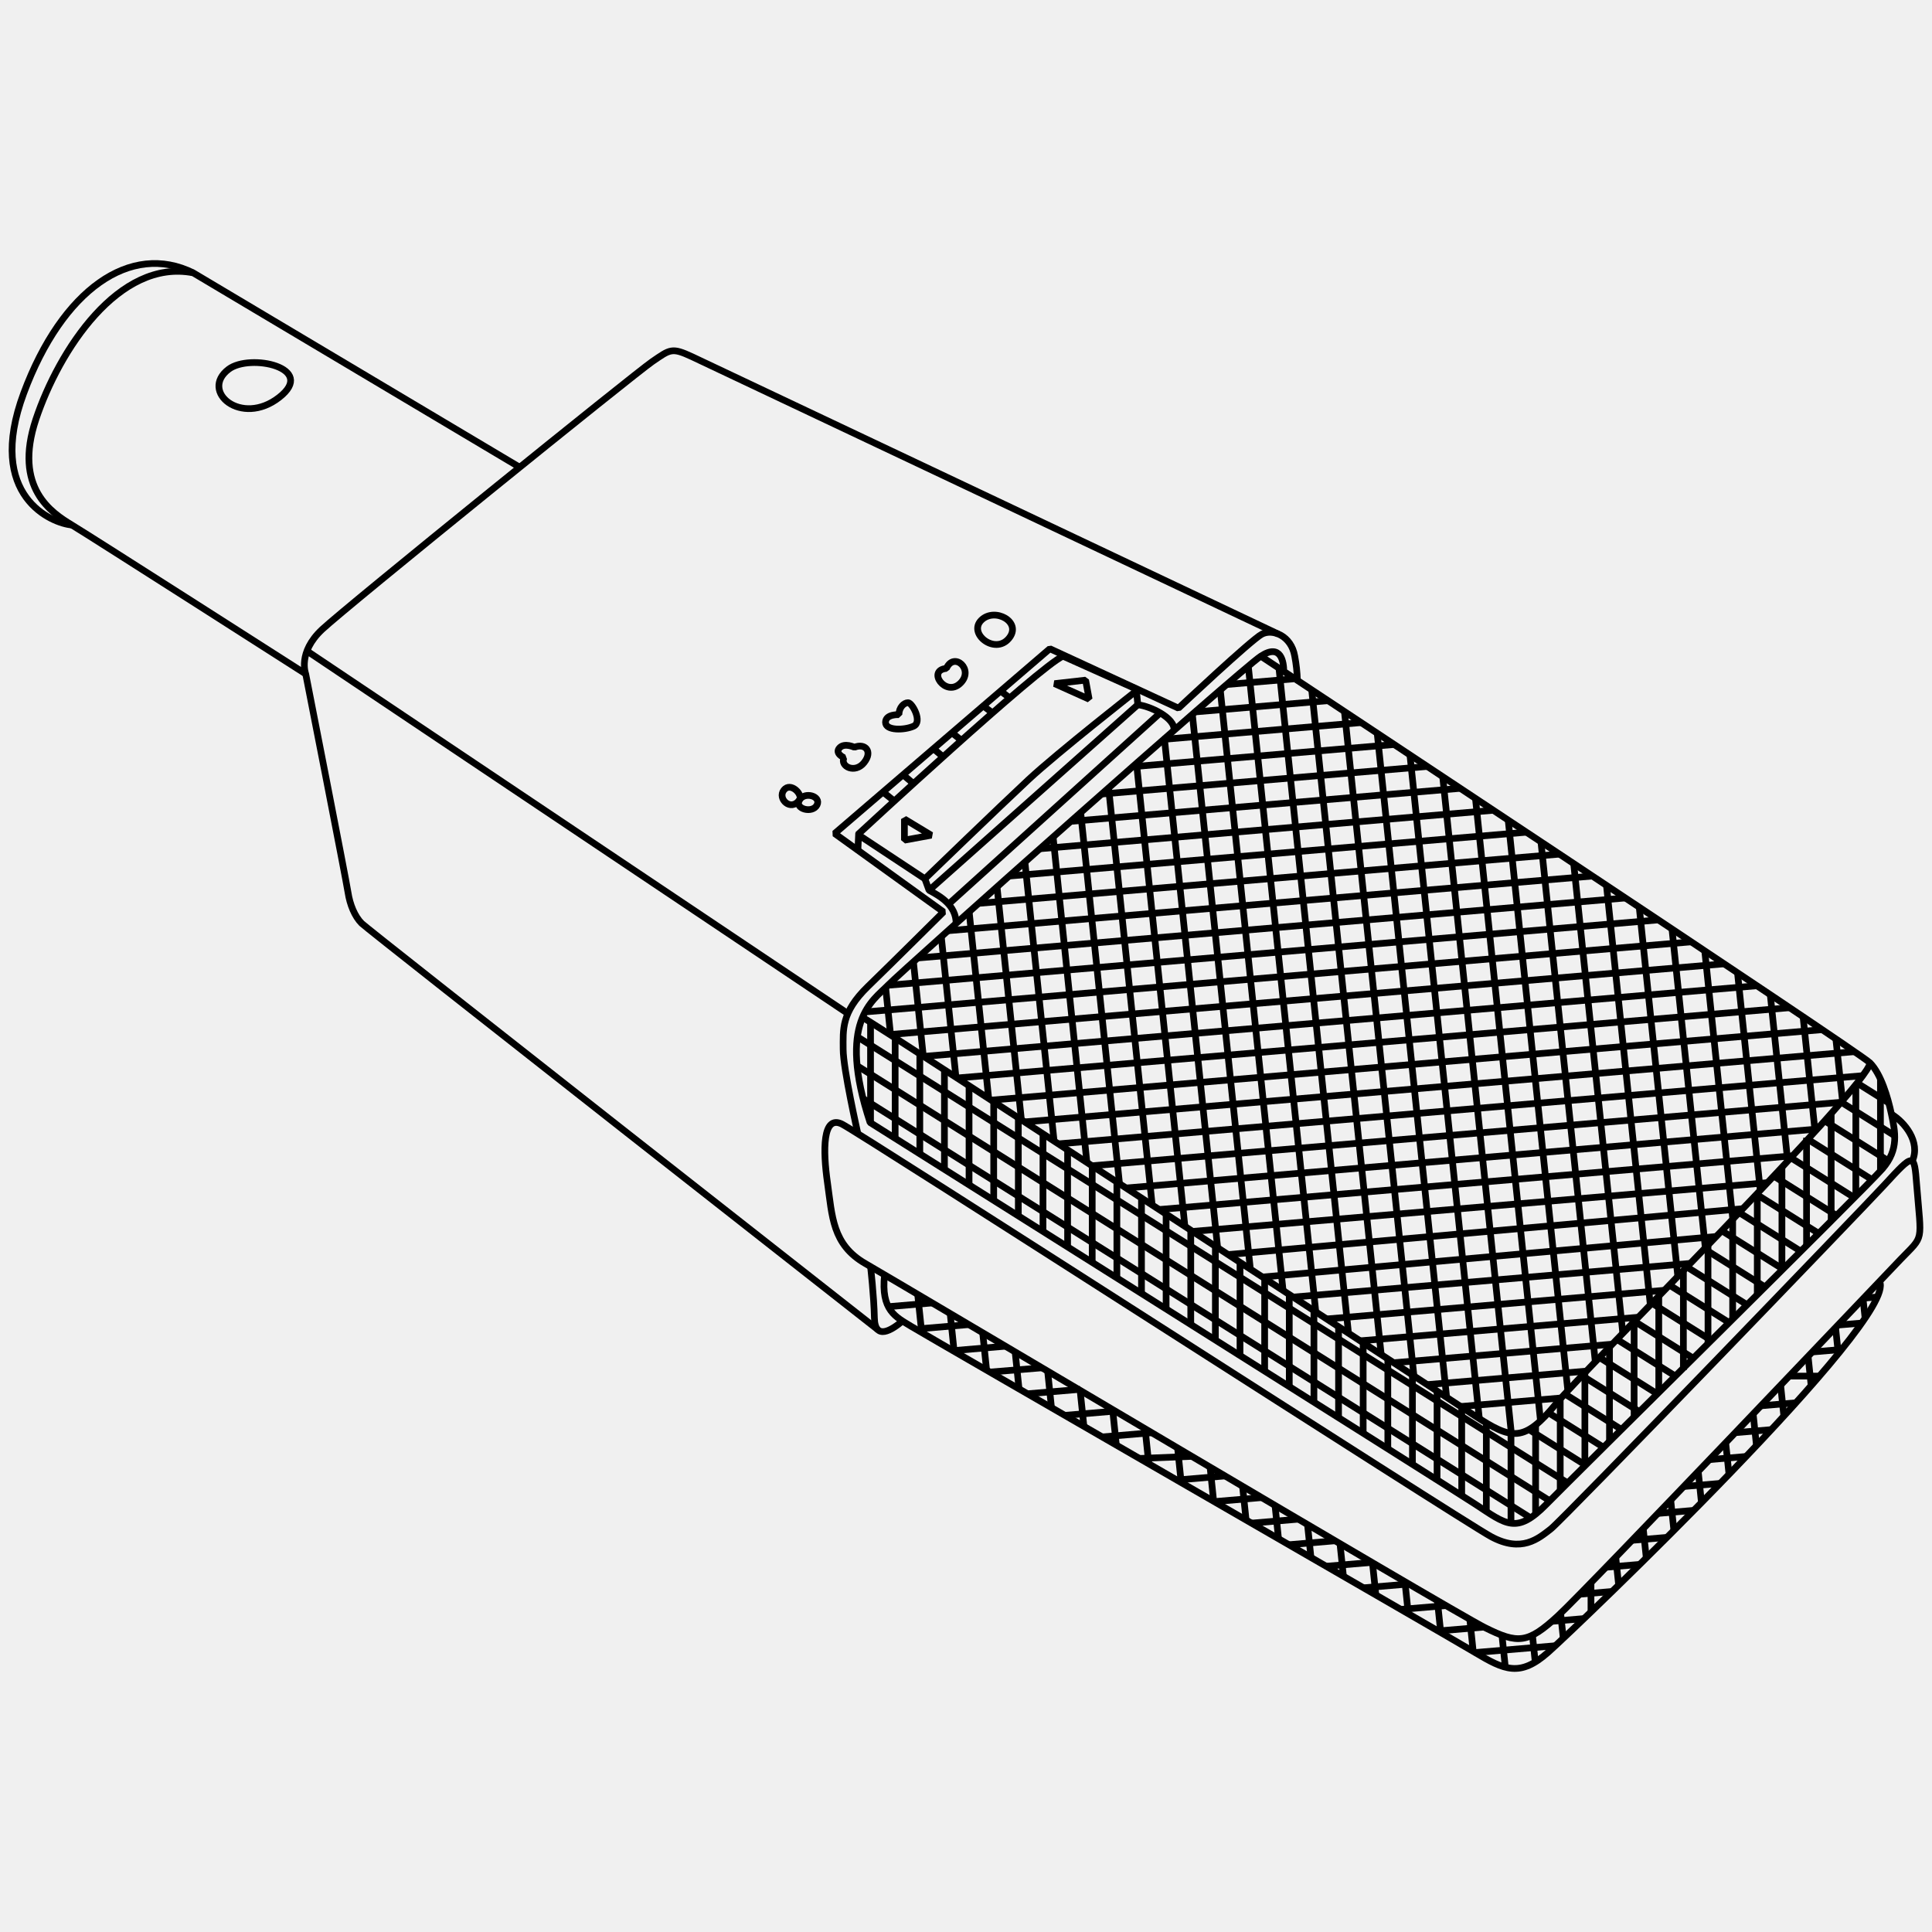
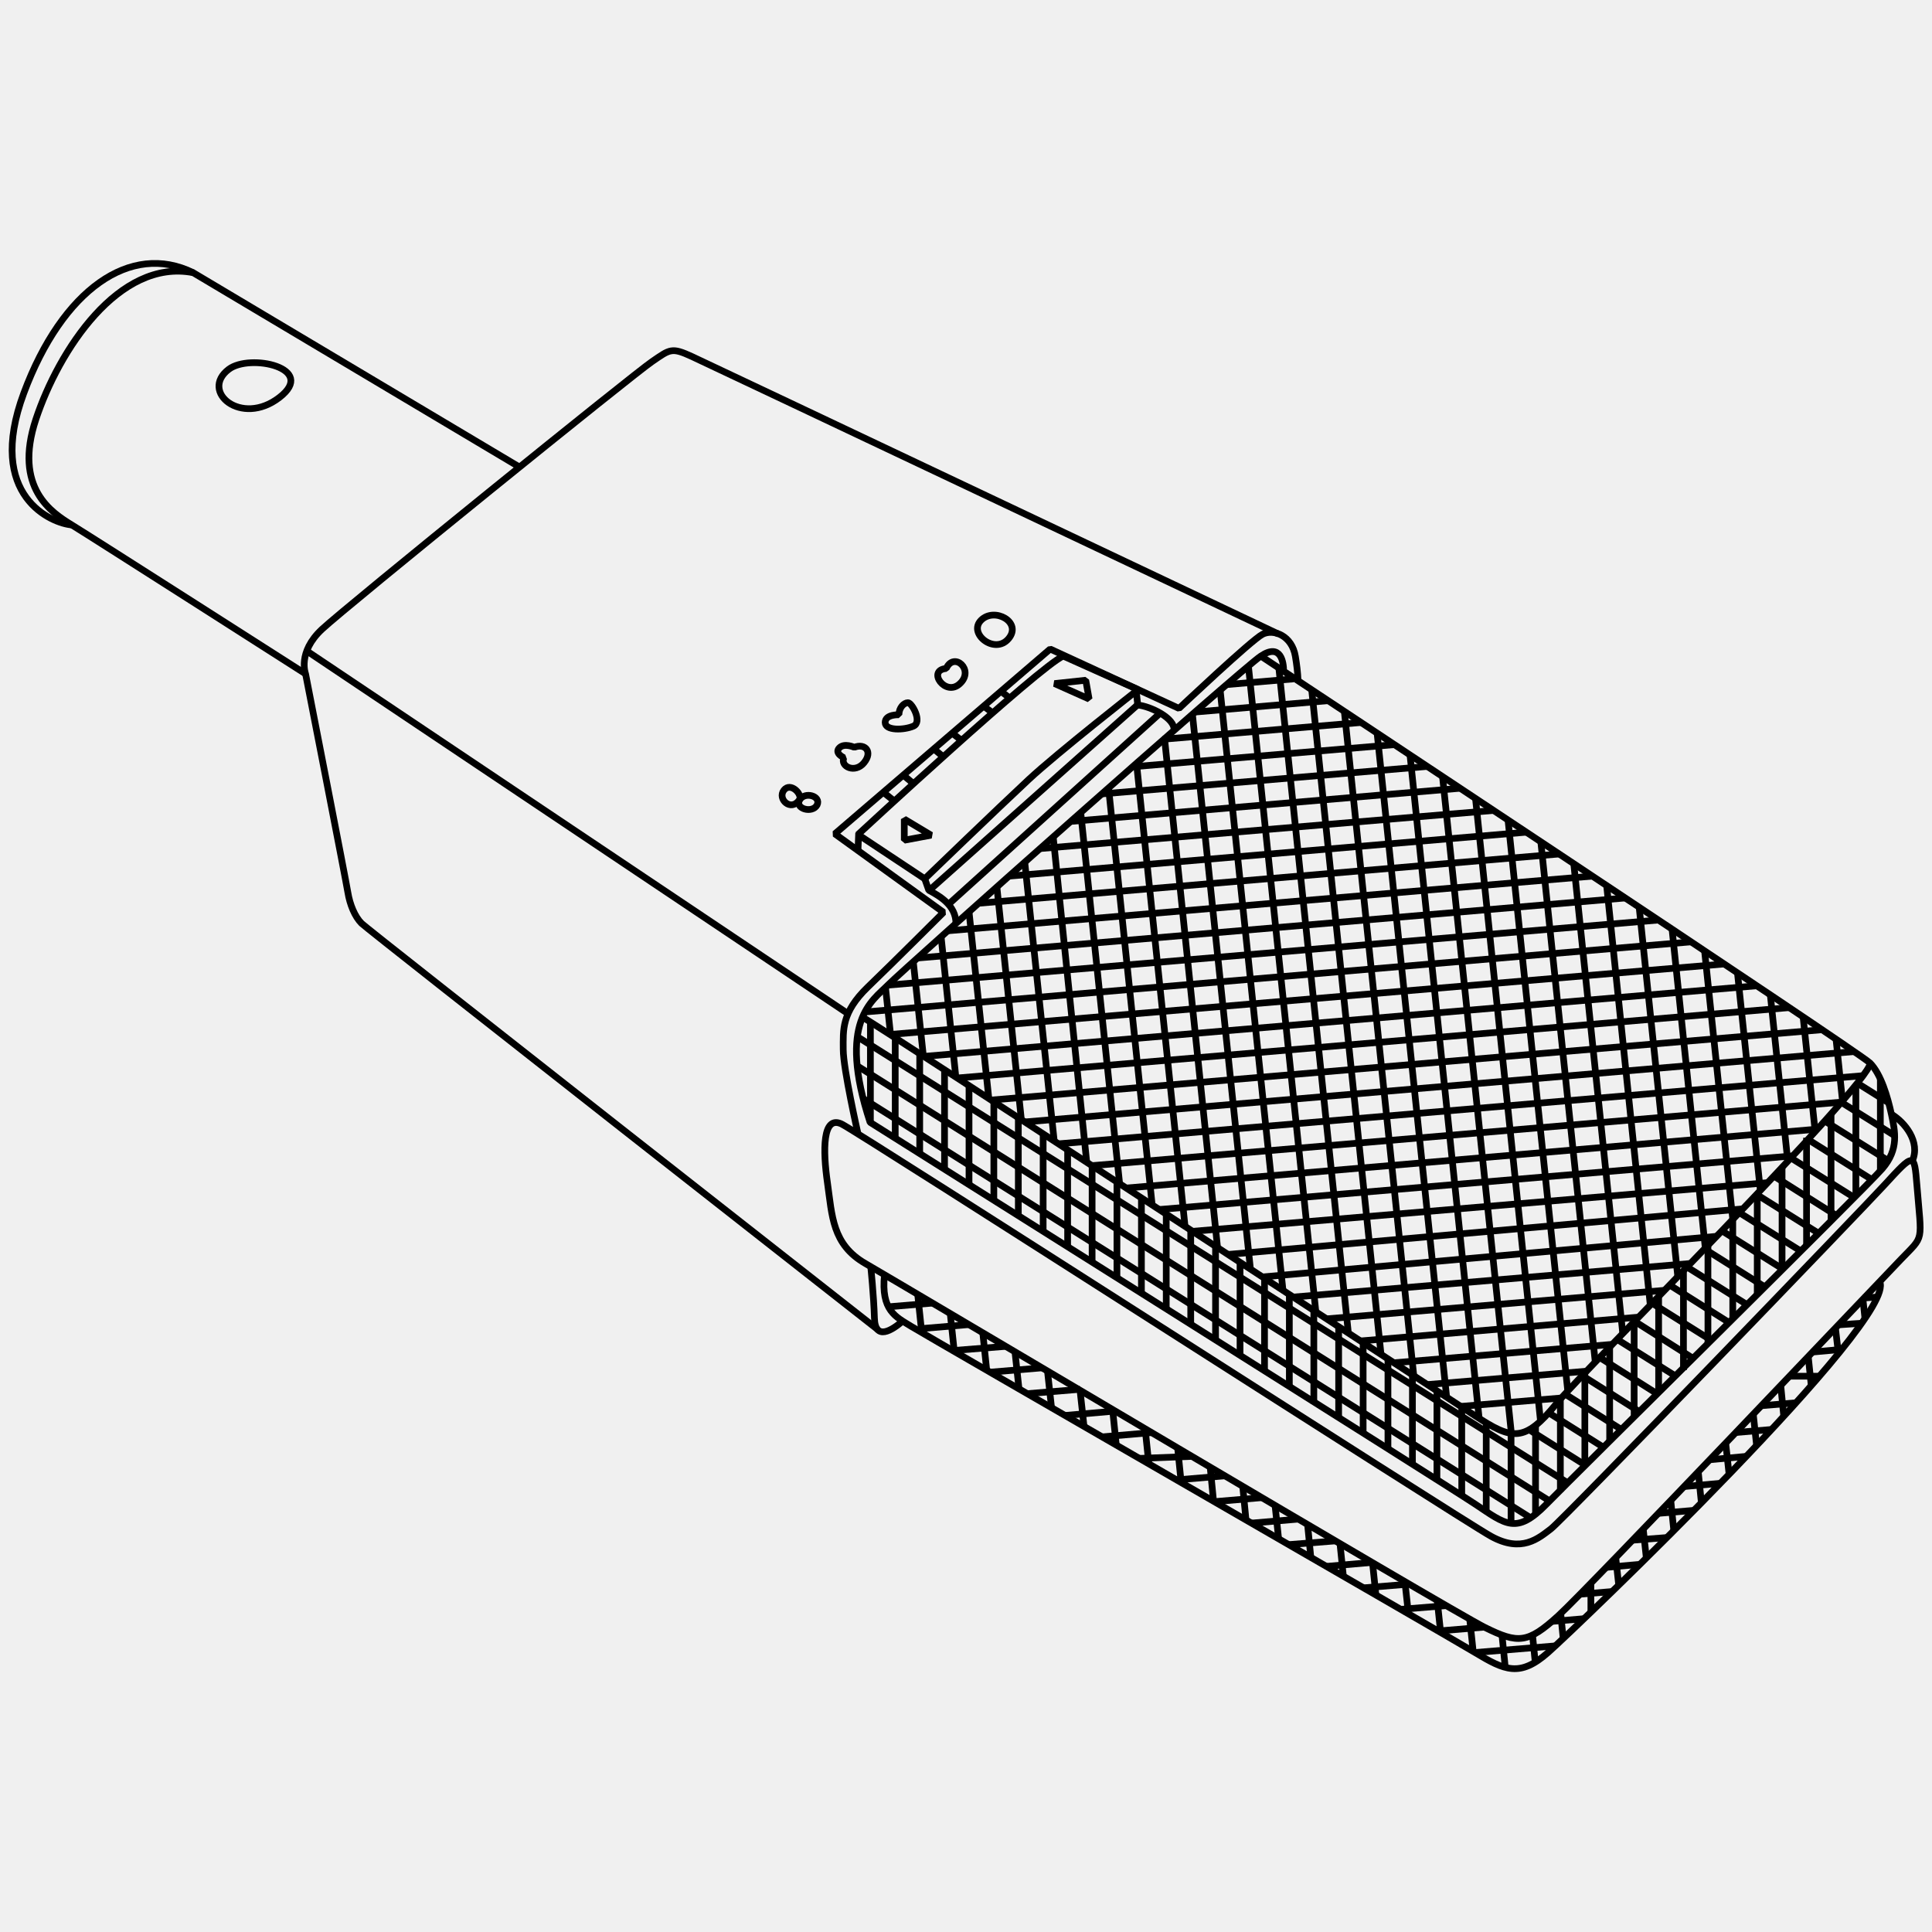
- <svg xmlns="http://www.w3.org/2000/svg" viewBox="0 0 576 576">
-   <defs>
-     <style>.cls-1{opacity:0;}.cls-2{fill:#fff;}.cls-3{fill:none;stroke:#000;stroke-linejoin:bevel;stroke-width:2px;}</style>
-   </defs>
-   <g id="Layer_2" data-name="Layer 2">
+ <svg xmlns="http://www.w3.org/2000/svg" version="1.1" id="Layer_1" x="0px" y="0px" viewBox="0 0 576 576" style="enable-background:new 0 0 576 576;" xml:space="preserve">
+   <style type="text/css">
+ 	.st0{fill:none;stroke:#000000;stroke-width:2;stroke-linejoin:bevel;}
+ </style>
+   <g>
    <g id="akgc414">
      <g id="akgc414-black">
-         <g id="Background" class="cls-1">
-           <rect class="cls-2" width="576" height="576" />
-         </g>
        <g id="Vector">
-           <path class="cls-3" d="M250.94,335.09c-5.69-2.71-5.64,7.76-4.23,17.62s1.41,18.33,11.28,24S432.8,480.3,442.67,485.23s12.81,4.83,21.85-3.52,96-99.88,102.09-106.23c7.12-7.39,6.22-4.67,4.83-22.16-.76-9.69-.76-9.69-9.73.05-6.24,6.79-95.74,99.68-99.37,102.48s-8.66,7.26-17.87,2.23S255.94,337.47,250.94,335.09Z" />
-           <path class="cls-3" d="M238.33,238.5c1.14-1.62-2.62-5.5-4.63-2.94S235.8,242.08,238.33,238.5Z" />
-           <path class="cls-3" d="M243.58,240c1.33-2.66-3.72-4.1-5.25-1.46S242.25,242.62,243.58,240Z" />
-           <path class="cls-3" d="M251.62,225.89c-1.23,2.64,3.31,4.84,6,1.47s.27-5.89-2.88-4.57c0,0-3-1.45-4.47.2S251.62,225.89,251.62,225.89Z" />
-           <path class="cls-3" d="M268,213.07c0-2.1,1.47-3.57,2.73-3.57s4.38,5.76,1.65,7-8.37,1.39-8.37-1.14S268,213.07,268,213.07Z" />
-           <path class="cls-3" d="M292.55,184.91c-4,4,4.06,10.37,8.2,5.46S296.55,180.91,292.55,184.91Z" />
-           <polygon class="cls-3" points="269.64 244.18 269.64 250.48 277.63 249.01 269.64 244.18" />
-           <polygon class="cls-3" points="314.41 203.82 324.71 208.45 323.66 202.77 314.41 203.82" />
-           <path class="cls-3" d="M255.77,248.8s54.23-50.23,61.16-53.17l22.28,10s-24,18.81-32.57,26.8S275.74,262,275.74,262Z" />
-           <path class="cls-3" d="M255.77,338s-4.39-19.3-4.39-25.15-.65-10.95,7.36-18.73,22.55-22.24,22.55-22.24L248.84,248.5,313,193.41l38.35,17.72s21.64-20.36,24.85-22.06,8.77.45,9.81,6.56a46.59,46.59,0,0,1,.79,7.2" />
-           <path class="cls-3" d="M269.26,393.67c-3.4,2.95-8.42,6.06-8.57-.74s-1.15-15.35-1.15-15.35" />
-           <path class="cls-3" d="M261.72,396.43S109.87,277.33,107.83,275.29s-3.52-5.56-4.08-9.27-12.61-65.1-12.61-65.1-2.49-6.35,4.9-13.26,93.31-76.36,98.4-79.84c5.4-3.69,5.8-4.29,11.87-1.48,4.75,2.2,174.76,82.68,174.76,82.68" />
-           <line class="cls-3" x1="252.8" y1="302.19" x2="91.48" y2="194.06" />
-           <path class="cls-3" d="M91.14,200.92s-63.81-40.83-69.72-44.4S3.87,145.49,10.71,125,35.4,77,57.61,81.35l97.2,57.88" />
-           <path class="cls-3" d="M68.17,110.08c-8.68,6.57,3.73,17.24,15.07,8.39S74.54,105.27,68.17,110.08Z" />
-           <path class="cls-3" d="M286.24,203.77c4.36-4.09-1.81-9.63-4.09-4.49C276.24,199.82,281.88,207.87,286.24,203.77Z" />
-           <path class="cls-3" d="M560.38,382.08c5.74,11.1-90.51,103.2-98.88,110.58s-12.94,5.26-21.74,0-163.67-94.48-168.18-97.27-9-4.64-7.86-15.36" />
-           <path class="cls-3" d="M382.74,200.15c0-2.65-.75-8.5-6.84-4.52s-106.74,93.54-111.19,98.13-15.24,10.7-5.31,40.9c0,0,171.46,107.92,180.52,113.85s12.18,9.06,21.08,0,95.24-94.3,100.24-100.08,3.76-11.1,2.67-16.25-3.13-12-6.4-15.31S375.9,195.63,375.9,195.63" />
-           <path class="cls-3" d="M563.91,332.18c3.86,2.33,8.77,8.2,6.21,14" />
-           <path class="cls-3" d="M21.42,156.52c-5.73-.44-25.82-8.43-14.34-39.31S39,72.09,57.61,81.35" />
-           <path class="cls-3" d="M350,217.75c.45-3.71-7.19-7.29-10.77-7.63l-.48-4.73" />
-           <line class="cls-3" x1="282.87" y1="269.5" x2="345.91" y2="212.55" />
-           <path class="cls-3" d="M275.74,262l1.24,3.41c3.15,1.7,8.07,4.39,8.07,9.85" />
-           <line class="cls-3" x1="276.98" y1="265.45" x2="339.21" y2="210.12" />
-           <line class="cls-3" x1="256" y1="248.3" x2="255.77" y2="253.49" />
-           <line class="cls-3" x1="263.25" y1="236.13" x2="266.63" y2="238.83" />
-           <line class="cls-3" x1="272.34" y1="233.62" x2="269.23" y2="230.98" />
-           <line class="cls-3" x1="278.29" y1="223.21" x2="281.17" y2="225.64" />
-           <line class="cls-3" x1="286.65" y1="220.73" x2="283.81" y2="218.46" />
-           <line class="cls-3" x1="293.14" y1="210.45" x2="295.9" y2="212.54" />
-           <line class="cls-3" x1="301.03" y1="208.09" x2="298.31" y2="206.01" />
-           <path class="cls-3" d="M257.16,303.33c4.49,2.26,174.82,113.75,182.55,118.76,11,7.17,14.66,8.08,24.34-3.73,7.43-9.06,93.29-94.76,93.46-101.49" />
-           <line class="cls-3" x1="439.48" y1="492.71" x2="463.7" y2="490.66" />
-           <line class="cls-3" x1="462.67" y1="483.38" x2="472.25" y2="482.56" />
-           <line class="cls-3" x1="429.48" y1="486.19" x2="442.6" y2="485.08" />
-           <line class="cls-3" x1="470.96" y1="475.3" x2="480.62" y2="474.48" />
-           <line class="cls-3" x1="417.63" y1="479.82" x2="431.09" y2="478.68" />
-           <line class="cls-3" x1="478.8" y1="467.26" x2="488.72" y2="466.42" />
-           <line class="cls-3" x1="406.52" y1="473.39" x2="419.86" y2="472.26" />
-           <line class="cls-3" x1="486.56" y1="459.23" x2="496.99" y2="458.35" />
-           <line class="cls-3" x1="395.39" y1="466.96" x2="409.19" y2="465.79" />
-           <line class="cls-3" x1="494.28" y1="451.21" x2="504.99" y2="450.3" />
-           <line class="cls-3" x1="384.26" y1="460.54" x2="398.06" y2="459.36" />
-           <line class="cls-3" x1="501.98" y1="443.18" x2="513.18" y2="442.23" />
-           <line class="cls-3" x1="373.13" y1="454.11" x2="387.11" y2="452.92" />
-           <line class="cls-3" x1="509.66" y1="435.16" x2="520.57" y2="434.23" />
-           <line class="cls-3" x1="362.03" y1="447.68" x2="376.18" y2="446.48" />
-           <line class="cls-3" x1="517.33" y1="427.13" x2="527.89" y2="426.24" />
-           <line class="cls-3" x1="350.86" y1="441.25" x2="365.25" y2="440.03" />
-           <line class="cls-3" x1="524.99" y1="419.11" x2="535.72" y2="418.2" />
-           <line class="cls-3" x1="339.72" y1="434.82" x2="355.36" y2="434.19" />
-           <line class="cls-3" x1="533.44" y1="410.26" x2="542.45" y2="410.26" />
-           <line class="cls-3" x1="435.48" y1="419.33" x2="465.42" y2="416.79" />
-           <line class="cls-3" x1="328.3" y1="428.42" x2="343.42" y2="427.14" />
-           <line class="cls-3" x1="540.3" y1="403.07" x2="549.07" y2="402.33" />
-           <line class="cls-3" x1="425.49" y1="412.81" x2="472.95" y2="408.78" />
-           <line class="cls-3" x1="317.46" y1="421.97" x2="332.28" y2="420.71" />
-           <line class="cls-3" x1="547.94" y1="395.05" x2="555.05" y2="394.45" />
-           <line class="cls-3" x1="415.51" y1="406.28" x2="480.67" y2="400.75" />
-           <line class="cls-3" x1="306.33" y1="415.54" x2="322.02" y2="414.21" />
-           <line class="cls-3" x1="555.43" y1="387.04" x2="559.69" y2="386.68" />
-           <line class="cls-3" x1="405.52" y1="399.75" x2="488.44" y2="392.72" />
-           <line class="cls-3" x1="295.13" y1="409.06" x2="310.7" y2="407.79" />
-           <line class="cls-3" x1="395.54" y1="393.23" x2="496.21" y2="384.69" />
-           <line class="cls-3" x1="284.71" y1="402.63" x2="299.75" y2="401.35" />
-           <line class="cls-3" x1="385.63" y1="386.7" x2="503.92" y2="376.67" />
-           <line class="cls-3" x1="274.66" y1="396.11" x2="288.9" y2="394.9" />
-           <line class="cls-3" x1="376.4" y1="380.73" x2="511.68" y2="368.64" />
-           <line class="cls-3" x1="264.9" y1="389.56" x2="277.99" y2="388.45" />
-           <line class="cls-3" x1="366.14" y1="374.03" x2="519.61" y2="360.35" />
-           <line class="cls-3" x1="355.57" y1="367.13" x2="526.96" y2="352.6" />
-           <line class="cls-3" x1="345.58" y1="360.6" x2="534.57" y2="344.58" />
-           <line class="cls-3" x1="335.74" y1="354.19" x2="541.07" y2="336.67" />
-           <line class="cls-3" x1="325.76" y1="347.54" x2="548.79" y2="328.63" />
-           <line class="cls-3" x1="315.78" y1="341.01" x2="555.44" y2="320.69" />
-           <line class="cls-3" x1="305.48" y1="334.48" x2="552.87" y2="313.54" />
-           <line class="cls-3" x1="295.15" y1="328.02" x2="543.25" y2="306.98" />
-           <line class="cls-3" x1="285.34" y1="321.39" x2="533.54" y2="300.43" />
-           <line class="cls-3" x1="275.95" y1="314.9" x2="523.65" y2="293.9" />
-           <line class="cls-3" x1="265.5" y1="308.42" x2="514" y2="287.35" />
-           <line class="cls-3" x1="257.93" y1="301.69" x2="504.2" y2="280.8" />
-           <line class="cls-3" x1="264.74" y1="293.74" x2="494.39" y2="274.26" />
-           <line class="cls-3" x1="273.75" y1="285.6" x2="484.82" y2="267.7" />
-           <line class="cls-3" x1="282.63" y1="277.48" x2="474.75" y2="261.18" />
-           <line class="cls-3" x1="291.73" y1="269.33" x2="464.91" y2="254.65" />
-           <line class="cls-3" x1="300.86" y1="261.18" x2="455.07" y2="248.11" />
-           <line class="cls-3" x1="310.02" y1="253.04" x2="445.47" y2="241.55" />
-           <line class="cls-3" x1="319.21" y1="244.88" x2="435.37" y2="235.03" />
-           <line class="cls-3" x1="328.42" y1="236.73" x2="425.54" y2="228.5" />
-           <line class="cls-3" x1="337.74" y1="228.57" x2="415.66" y2="221.96" />
-           <line class="cls-3" x1="346.7" y1="220.44" x2="405.8" y2="215.43" />
-           <line class="cls-3" x1="356.15" y1="212.26" x2="395.93" y2="208.89" />
-           <line class="cls-3" x1="365.68" y1="204.08" x2="385.66" y2="202.39" />
-           <line class="cls-3" x1="273.59" y1="385.85" x2="274.79" y2="397.27" />
-           <line class="cls-3" x1="264.04" y1="294.43" x2="265.5" y2="308.42" />
-           <line class="cls-3" x1="283.28" y1="391.58" x2="284.46" y2="402.89" />
-           <line class="cls-3" x1="272.34" y1="286.93" x2="275.28" y2="315.01" />
-           <line class="cls-3" x1="292.97" y1="397.3" x2="294.17" y2="408.81" />
-           <line class="cls-3" x1="280.65" y1="279.45" x2="285.03" y2="321.41" />
-           <line class="cls-3" x1="302.65" y1="403.03" x2="303.81" y2="414.08" />
-           <line class="cls-3" x1="288.94" y1="271.83" x2="294.76" y2="327.5" />
-           <line class="cls-3" x1="312.34" y1="408.76" x2="313.48" y2="419.67" />
-           <line class="cls-3" x1="297.25" y1="264.41" x2="304.51" y2="333.84" />
-           <line class="cls-3" x1="322.02" y1="414.49" x2="323.17" y2="425.44" />
-           <line class="cls-3" x1="305.55" y1="256.9" x2="314.26" y2="340.19" />
-           <line class="cls-3" x1="331.71" y1="420.22" x2="332.82" y2="430.84" />
-           <line class="cls-3" x1="313.97" y1="249.53" x2="324.04" y2="346.56" />
-           <line class="cls-3" x1="341.39" y1="425.94" x2="342.49" y2="436.42" />
-           <line class="cls-3" x1="322.19" y1="242.24" x2="333.76" y2="352.86" />
-           <line class="cls-3" x1="351.08" y1="431.66" x2="352.11" y2="441.55" />
-           <line class="cls-3" x1="330.51" y1="234.89" x2="343.5" y2="359.19" />
-           <line class="cls-3" x1="360.77" y1="437.38" x2="361.83" y2="447.59" />
-           <line class="cls-3" x1="338.8" y1="227.25" x2="353.26" y2="365.62" />
-           <line class="cls-3" x1="370.45" y1="443.1" x2="371.53" y2="453.42" />
-           <line class="cls-3" x1="347.16" y1="220.23" x2="363.02" y2="371.99" />
-           <line class="cls-3" x1="380.09" y1="448.42" x2="381.17" y2="458.75" />
-           <line class="cls-3" x1="355.48" y1="212.95" x2="372.77" y2="378.36" />
-           <line class="cls-3" x1="389.78" y1="454.14" x2="390.84" y2="464.34" />
-           <line class="cls-3" x1="363.84" y1="206" x2="382.52" y2="384.69" />
-           <line class="cls-3" x1="399.5" y1="460.21" x2="400.52" y2="469.93" />
-           <line class="cls-3" x1="372.16" y1="198.6" x2="392.28" y2="391.1" />
-           <line class="cls-3" x1="409.18" y1="465.89" x2="410.19" y2="475.51" />
-           <line class="cls-3" x1="381.33" y1="199.41" x2="402.03" y2="397.47" />
-           <line class="cls-3" x1="418.91" y1="472.01" x2="419.86" y2="481.11" />
-           <line class="cls-3" x1="391.1" y1="206" x2="411.74" y2="403.47" />
-           <line class="cls-3" x1="428.54" y1="477.2" x2="429.53" y2="486.71" />
-           <line class="cls-3" x1="400.83" y1="212.14" x2="421.54" y2="410.22" />
-           <line class="cls-3" x1="438.22" y1="482.89" x2="439.21" y2="492.34" />
-           <line class="cls-3" x1="410.62" y1="218.85" x2="431.29" y2="416.6" />
-           <line class="cls-3" x1="447.79" y1="487.53" x2="448.83" y2="497.44" />
-           <line class="cls-3" x1="420.38" y1="225.28" x2="441.04" y2="422.95" />
-           <line class="cls-3" x1="456.87" y1="487.47" x2="457.71" y2="495.52" />
-           <line class="cls-3" x1="430.15" y1="231.8" x2="450.59" y2="427.35" />
-           <line class="cls-3" x1="465.28" y1="480.99" x2="466.03" y2="488.11" />
-           <line class="cls-3" x1="439.89" y1="238.03" x2="459.3" y2="423.75" />
-           <line class="cls-3" x1="474.33" y1="471.86" x2="474.33" y2="480.57" />
-           <line class="cls-3" x1="449.65" y1="244.51" x2="467.43" y2="414.61" />
-           <line class="cls-3" x1="481.71" y1="464.26" x2="482.58" y2="472.57" />
-           <line class="cls-3" x1="459.44" y1="251.23" x2="475.62" y2="406" />
-           <line class="cls-3" x1="489.91" y1="455.75" x2="490.79" y2="464.22" />
-           <line class="cls-3" x1="469.18" y1="257.49" x2="483.82" y2="397.5" />
-           <line class="cls-3" x1="498.1" y1="447.22" x2="499.03" y2="456.12" />
-           <line class="cls-3" x1="478.95" y1="263.98" x2="492.02" y2="389.02" />
-           <line class="cls-3" x1="506.3" y1="438.67" x2="507.23" y2="447.64" />
-           <line class="cls-3" x1="488.72" y1="270.48" x2="500.22" y2="380.54" />
-           <line class="cls-3" x1="514.51" y1="430.33" x2="515.47" y2="439.46" />
-           <line class="cls-3" x1="498.48" y1="276.99" x2="508.42" y2="372.04" />
-           <line class="cls-3" x1="522.68" y1="421.54" x2="523.66" y2="430.92" />
-           <line class="cls-3" x1="508.25" y1="283.48" x2="516.61" y2="363.49" />
-           <line class="cls-3" x1="530.87" y1="412.96" x2="531.83" y2="422.18" />
-           <line class="cls-3" x1="518.02" y1="290.03" x2="524.78" y2="354.7" />
-           <line class="cls-3" x1="539.06" y1="404.37" x2="539.97" y2="413.11" />
-           <line class="cls-3" x1="527.79" y1="296.58" x2="532.98" y2="346.21" />
-           <line class="cls-3" x1="547.25" y1="395.78" x2="548.06" y2="403.57" />
-           <line class="cls-3" x1="537.59" y1="303.35" x2="541.07" y2="336.68" />
-           <line class="cls-3" x1="555.44" y1="387.18" x2="556.05" y2="393" />
-           <line class="cls-3" x1="547.36" y1="309.94" x2="549.31" y2="328.12" />
-           <line class="cls-3" x1="560.63" y1="349.1" x2="560.63" y2="321.69" />
-           <line class="cls-3" x1="553.29" y1="356.63" x2="553.29" y2="323.37" />
-           <line class="cls-3" x1="545.94" y1="364.01" x2="545.94" y2="331.98" />
-           <line class="cls-3" x1="538.6" y1="371.35" x2="538.6" y2="339.2" />
-           <line class="cls-3" x1="531.26" y1="378.82" x2="531.26" y2="348.02" />
-           <line class="cls-3" x1="523.91" y1="385.98" x2="523.91" y2="355.82" />
-           <line class="cls-3" x1="516.57" y1="393.28" x2="516.57" y2="363.53" />
-           <line class="cls-3" x1="509.22" y1="400.58" x2="509.22" y2="371.2" />
-           <line class="cls-3" x1="501.88" y1="408.47" x2="501.88" y2="378.82" />
-           <line class="cls-3" x1="494.54" y1="415.16" x2="494.54" y2="386.42" />
-           <line class="cls-3" x1="487.19" y1="422.45" x2="487.19" y2="394.01" />
-           <line class="cls-3" x1="479.85" y1="429.73" x2="479.85" y2="401.61" />
-           <line class="cls-3" x1="472.51" y1="437.03" x2="472.51" y2="409.25" />
-           <line class="cls-3" x1="465.16" y1="444.67" x2="465.16" y2="417.08" />
-           <line class="cls-3" x1="457.82" y1="451.43" x2="457.82" y2="424.85" />
-           <line class="cls-3" x1="450.48" y1="454.13" x2="450.48" y2="427.31" />
-           <line class="cls-3" x1="443.13" y1="450.63" x2="443.13" y2="424.24" />
-           <line class="cls-3" x1="435.79" y1="445.87" x2="435.79" y2="419.53" />
-           <line class="cls-3" x1="428.44" y1="441.74" x2="428.44" y2="414.74" />
-           <line class="cls-3" x1="421.1" y1="436.56" x2="421.1" y2="409.94" />
-           <line class="cls-3" x1="413.76" y1="431.92" x2="413.76" y2="405.14" />
-           <line class="cls-3" x1="406.41" y1="427.29" x2="406.41" y2="400.34" />
-           <line class="cls-3" x1="399.07" y1="423.14" x2="399.07" y2="395.54" />
-           <line class="cls-3" x1="391.73" y1="418.53" x2="391.73" y2="390.74" />
-           <line class="cls-3" x1="384.38" y1="413.39" x2="384.38" y2="385.94" />
-           <line class="cls-3" x1="377.04" y1="408.76" x2="377.04" y2="381.14" />
-           <line class="cls-3" x1="369.69" y1="404.63" x2="369.69" y2="376.35" />
-           <line class="cls-3" x1="362.35" y1="399.66" x2="362.35" y2="371.55" />
-           <line class="cls-3" x1="355.01" y1="394.87" x2="355.01" y2="366.76" />
-           <line class="cls-3" x1="347.66" y1="390.49" x2="347.66" y2="361.97" />
-           <line class="cls-3" x1="340.32" y1="385.94" x2="340.32" y2="357.18" />
-           <line class="cls-3" x1="332.98" y1="381.14" x2="332.98" y2="352.39" />
-           <line class="cls-3" x1="325.63" y1="376.36" x2="325.63" y2="347.6" />
-           <line class="cls-3" x1="318.29" y1="371.74" x2="318.29" y2="342.81" />
-           <line class="cls-3" x1="310.95" y1="366.77" x2="310.95" y2="338.01" />
-           <line class="cls-3" x1="303.6" y1="362.49" x2="303.6" y2="333.25" />
-           <line class="cls-3" x1="296.26" y1="357.86" x2="296.26" y2="328.48" />
-           <line class="cls-3" x1="288.91" y1="353.24" x2="288.91" y2="323.71" />
-           <line class="cls-3" x1="281.57" y1="348.61" x2="281.57" y2="318.94" />
-           <line class="cls-3" x1="274.23" y1="343.99" x2="274.23" y2="314.19" />
-           <line class="cls-3" x1="266.88" y1="339.37" x2="266.88" y2="309.46" />
-           <line class="cls-3" x1="259.54" y1="334.74" x2="259.54" y2="304.77" />
-           <line class="cls-3" x1="257.32" y1="327.54" x2="456.31" y2="452.52" />
-           <line class="cls-3" x1="255.55" y1="317.75" x2="462.05" y2="447.45" />
-           <line class="cls-3" x1="255.33" y1="308.94" x2="467.38" y2="442.13" />
-           <line class="cls-3" x1="455.83" y1="426.2" x2="472.34" y2="436.58" />
-           <line class="cls-3" x1="461.35" y1="421" x2="477.89" y2="431.39" />
-           <line class="cls-3" x1="466.41" y1="415.51" x2="483.42" y2="426.19" />
-           <line class="cls-3" x1="471.66" y1="410.13" x2="488.77" y2="420.88" />
-           <line class="cls-3" x1="476.85" y1="404.72" x2="494.02" y2="415.51" />
-           <line class="cls-3" x1="482.06" y1="399.32" x2="499.27" y2="410.13" />
-           <line class="cls-3" x1="487.28" y1="393.92" x2="504.83" y2="404.95" />
-           <line class="cls-3" x1="492.5" y1="388.53" x2="510.18" y2="399.63" />
-           <line class="cls-3" x1="497.58" y1="383.05" x2="515.52" y2="394.32" />
-           <line class="cls-3" x1="502.93" y1="377.74" x2="520.87" y2="389.01" />
-           <line class="cls-3" x1="508.13" y1="372.33" x2="526.21" y2="383.69" />
-           <line class="cls-3" x1="513.33" y1="366.92" x2="531.56" y2="378.37" />
-           <line class="cls-3" x1="518.51" y1="361.51" x2="536.89" y2="373.05" />
-           <line class="cls-3" x1="523.67" y1="356.08" x2="542.22" y2="367.73" />
-           <line class="cls-3" x1="528.81" y1="350.63" x2="547.55" y2="362.4" />
-           <line class="cls-3" x1="533.92" y1="345.17" x2="553.11" y2="357.22" />
-           <line class="cls-3" x1="538.99" y1="339.68" x2="558.13" y2="351.71" />
-           <line class="cls-3" x1="544" y1="334.16" x2="563.2" y2="346.22" />
-           <line class="cls-3" x1="548.92" y1="328.58" x2="564.89" y2="338.61" />
-           <line class="cls-3" x1="553.67" y1="322.89" x2="563.11" y2="328.82" />
+           <path class="st0" d="M250.9,335.1c-5.7-2.7-5.6,7.8-4.2,17.6s1.4,18.3,11.3,24c9.9,5.7,174.8,103.6,184.7,108.5      s12.8,4.8,21.9-3.5s96-99.9,102.1-106.2c7.1-7.4,6.2-4.7,4.8-22.2c-0.8-9.7-0.8-9.7-9.7,0c-6.2,6.8-95.7,99.7-99.4,102.5      s-8.7,7.3-17.9,2.2S255.9,337.5,250.9,335.1z" />
+           <path class="st0" d="M238.3,238.5c1.1-1.6-2.6-5.5-4.6-2.9S235.8,242.1,238.3,238.5z" />
+           <path class="st0" d="M243.6,240c1.3-2.7-3.7-4.1-5.2-1.5S242.2,242.6,243.6,240z" />
+           <path class="st0" d="M251.6,225.9c-1.2,2.6,3.3,4.8,6,1.5s0.3-5.9-2.9-4.6c0,0-3-1.4-4.5,0.2S251.6,225.9,251.6,225.9z" />
+           <path class="st0" d="M268,213.1c0-2.1,1.5-3.6,2.7-3.6s4.4,5.8,1.6,7s-8.4,1.4-8.4-1.1S268,213.1,268,213.1z" />
+           <path class="st0" d="M292.5,184.9c-4,4,4.1,10.4,8.2,5.5S296.5,180.9,292.5,184.9z" />
+           <polygon class="st0" points="269.6,244.2 269.6,250.5 277.6,249     " />
+           <polygon class="st0" points="314.4,203.8 324.7,208.4 323.7,202.8     " />
+           <path class="st0" d="M255.8,248.8c0,0,54.2-50.2,61.2-53.2l22.3,10c0,0-24,18.8-32.6,26.8S275.7,262,275.7,262L255.8,248.8z" />
+           <path class="st0" d="M255.8,338c0,0-4.4-19.3-4.4-25.1s-0.6-11,7.4-18.7s22.5-22.2,22.5-22.2l-32.4-23.4l64.2-55.1l38.4,17.7      c0,0,21.6-20.4,24.9-22.1s8.8,0.4,9.8,6.6c0.4,2.4,0.7,4.8,0.8,7.2" />
+           <path class="st0" d="M269.3,393.7c-3.4,3-8.4,6.1-8.6-0.7s-1.1-15.4-1.1-15.4" />
+           <path class="st0" d="M261.7,396.4c0,0-151.9-119.1-153.9-121.1s-3.5-5.6-4.1-9.3s-12.6-65.1-12.6-65.1s-2.5-6.4,4.9-13.3      s93.3-76.4,98.4-79.8c5.4-3.7,5.8-4.3,11.9-1.5c4.8,2.2,174.8,82.7,174.8,82.7" />
+           <line class="st0" x1="252.8" y1="302.2" x2="91.5" y2="194.1" />
+           <path class="st0" d="M91.1,200.9c0,0-63.8-40.8-69.7-44.4s-17.5-11-10.7-31.5s24.7-48,46.9-43.7l97.2,57.9" />
+           <path class="st0" d="M68.2,110.1c-8.7,6.6,3.7,17.2,15.1,8.4S74.5,105.3,68.2,110.1z" />
+           <path class="st0" d="M286.2,203.8c4.4-4.1-1.8-9.6-4.1-4.5C276.2,199.8,281.9,207.9,286.2,203.8z" />
+           <path class="st0" d="M560.4,382.1c5.7,11.1-90.5,103.2-98.9,110.6s-12.9,5.3-21.7,0s-163.7-94.5-168.2-97.3s-9-4.6-7.9-15.4" />
+           <path class="st0" d="M382.7,200.1c0-2.6-0.8-8.5-6.8-4.5s-106.7,93.5-111.2,98.1s-15.2,10.7-5.3,40.9      c0,0,171.5,107.9,180.5,113.9s12.2,9.1,21.1,0s95.2-94.3,100.2-100.1s3.8-11.1,2.7-16.2s-3.1-12-6.4-15.3      S375.9,195.6,375.9,195.6" />
+           <path class="st0" d="M563.9,332.2c3.9,2.3,8.8,8.2,6.2,14" />
+           <path class="st0" d="M21.4,156.5c-5.7-0.4-25.8-8.4-14.3-39.3S39,72.1,57.6,81.3" />
+           <path class="st0" d="M350,217.8c0.5-3.7-7.2-7.3-10.8-7.6l-0.5-4.7" />
+           <line class="st0" x1="282.9" y1="269.5" x2="345.9" y2="212.6" />
+           <path class="st0" d="M275.7,262l1.2,3.4c3.1,1.7,8.1,4.4,8.1,9.9" />
+           <line class="st0" x1="277" y1="265.5" x2="339.2" y2="210.1" />
+           <line class="st0" x1="256" y1="248.3" x2="255.8" y2="253.5" />
+           <line class="st0" x1="263.2" y1="236.1" x2="266.6" y2="238.8" />
+           <line class="st0" x1="272.3" y1="233.6" x2="269.2" y2="231" />
+           <line class="st0" x1="278.3" y1="223.2" x2="281.2" y2="225.6" />
+           <line class="st0" x1="286.6" y1="220.7" x2="283.8" y2="218.5" />
+           <line class="st0" x1="293.1" y1="210.4" x2="295.9" y2="212.5" />
+           <line class="st0" x1="301" y1="208.1" x2="298.3" y2="206" />
+           <path class="st0" d="M257.2,303.3c4.5,2.3,174.8,113.8,182.6,118.8c11,7.2,14.7,8.1,24.3-3.7c7.4-9.1,93.3-94.8,93.5-101.5" />
+           <line class="st0" x1="439.5" y1="492.7" x2="463.7" y2="490.7" />
+           <line class="st0" x1="462.7" y1="483.4" x2="472.2" y2="482.6" />
+           <line class="st0" x1="429.5" y1="486.2" x2="442.6" y2="485.1" />
+           <line class="st0" x1="471" y1="475.3" x2="480.6" y2="474.5" />
+           <line class="st0" x1="417.6" y1="479.8" x2="431.1" y2="478.7" />
+           <line class="st0" x1="478.8" y1="467.3" x2="488.7" y2="466.4" />
+           <line class="st0" x1="406.5" y1="473.4" x2="419.9" y2="472.3" />
+           <line class="st0" x1="486.6" y1="459.2" x2="497" y2="458.4" />
+           <line class="st0" x1="395.4" y1="467" x2="409.2" y2="465.8" />
+           <line class="st0" x1="494.3" y1="451.2" x2="505" y2="450.3" />
+           <line class="st0" x1="384.3" y1="460.5" x2="398.1" y2="459.4" />
+           <line class="st0" x1="502" y1="443.2" x2="513.2" y2="442.2" />
+           <line class="st0" x1="373.1" y1="454.1" x2="387.1" y2="452.9" />
+           <line class="st0" x1="509.7" y1="435.2" x2="520.6" y2="434.2" />
+           <line class="st0" x1="362" y1="447.7" x2="376.2" y2="446.5" />
+           <line class="st0" x1="517.3" y1="427.1" x2="527.9" y2="426.2" />
+           <line class="st0" x1="350.9" y1="441.2" x2="365.2" y2="440" />
+           <line class="st0" x1="525" y1="419.1" x2="535.7" y2="418.2" />
+           <line class="st0" x1="339.7" y1="434.8" x2="355.4" y2="434.2" />
+           <line class="st0" x1="533.4" y1="410.3" x2="542.5" y2="410.3" />
+           <line class="st0" x1="435.5" y1="419.3" x2="465.4" y2="416.8" />
+           <line class="st0" x1="328.3" y1="428.4" x2="343.4" y2="427.1" />
+           <line class="st0" x1="540.3" y1="403.1" x2="549.1" y2="402.3" />
+           <line class="st0" x1="425.5" y1="412.8" x2="473" y2="408.8" />
+           <line class="st0" x1="317.5" y1="422" x2="332.3" y2="420.7" />
+           <line class="st0" x1="547.9" y1="395" x2="555" y2="394.5" />
+           <line class="st0" x1="415.5" y1="406.3" x2="480.7" y2="400.8" />
+           <line class="st0" x1="306.3" y1="415.5" x2="322" y2="414.2" />
+           <line class="st0" x1="555.4" y1="387" x2="559.7" y2="386.7" />
+           <line class="st0" x1="405.5" y1="399.8" x2="488.4" y2="392.7" />
+           <line class="st0" x1="295.1" y1="409.1" x2="310.7" y2="407.8" />
+           <line class="st0" x1="395.5" y1="393.2" x2="496.2" y2="384.7" />
+           <line class="st0" x1="284.7" y1="402.6" x2="299.8" y2="401.4" />
+           <line class="st0" x1="385.6" y1="386.7" x2="503.9" y2="376.7" />
+           <line class="st0" x1="274.7" y1="396.1" x2="288.9" y2="394.9" />
+           <line class="st0" x1="376.4" y1="380.7" x2="511.7" y2="368.6" />
+           <line class="st0" x1="264.9" y1="389.6" x2="278" y2="388.5" />
+           <line class="st0" x1="366.1" y1="374" x2="519.6" y2="360.4" />
+           <line class="st0" x1="355.6" y1="367.1" x2="527" y2="352.6" />
+           <line class="st0" x1="345.6" y1="360.6" x2="534.6" y2="344.6" />
+           <line class="st0" x1="335.7" y1="354.2" x2="541.1" y2="336.7" />
+           <line class="st0" x1="325.8" y1="347.5" x2="548.8" y2="328.6" />
+           <line class="st0" x1="315.8" y1="341" x2="555.4" y2="320.7" />
+           <line class="st0" x1="305.5" y1="334.5" x2="552.9" y2="313.5" />
+           <line class="st0" x1="295.1" y1="328" x2="543.2" y2="307" />
+           <line class="st0" x1="285.3" y1="321.4" x2="533.5" y2="300.4" />
+           <line class="st0" x1="276" y1="314.9" x2="523.7" y2="293.9" />
+           <line class="st0" x1="265.5" y1="308.4" x2="514" y2="287.4" />
+           <line class="st0" x1="257.9" y1="301.7" x2="504.2" y2="280.8" />
+           <line class="st0" x1="264.7" y1="293.7" x2="494.4" y2="274.3" />
+           <line class="st0" x1="273.8" y1="285.6" x2="484.8" y2="267.7" />
+           <line class="st0" x1="282.6" y1="277.5" x2="474.8" y2="261.2" />
+           <line class="st0" x1="291.7" y1="269.3" x2="464.9" y2="254.6" />
+           <line class="st0" x1="300.9" y1="261.2" x2="455.1" y2="248.1" />
+           <line class="st0" x1="310" y1="253" x2="445.5" y2="241.6" />
+           <line class="st0" x1="319.2" y1="244.9" x2="435.4" y2="235" />
+           <line class="st0" x1="328.4" y1="236.7" x2="425.5" y2="228.5" />
+           <line class="st0" x1="337.7" y1="228.6" x2="415.7" y2="222" />
+           <line class="st0" x1="346.7" y1="220.4" x2="405.8" y2="215.4" />
+           <line class="st0" x1="356.1" y1="212.3" x2="395.9" y2="208.9" />
+           <line class="st0" x1="365.7" y1="204.1" x2="385.7" y2="202.4" />
+           <line class="st0" x1="273.6" y1="385.9" x2="274.8" y2="397.3" />
+           <line class="st0" x1="264" y1="294.4" x2="265.5" y2="308.4" />
+           <line class="st0" x1="283.3" y1="391.6" x2="284.5" y2="402.9" />
+           <line class="st0" x1="272.3" y1="286.9" x2="275.3" y2="315" />
+           <line class="st0" x1="293" y1="397.3" x2="294.2" y2="408.8" />
+           <line class="st0" x1="280.6" y1="279.5" x2="285" y2="321.4" />
+           <line class="st0" x1="302.6" y1="403" x2="303.8" y2="414.1" />
+           <line class="st0" x1="288.9" y1="271.8" x2="294.8" y2="327.5" />
+           <line class="st0" x1="312.3" y1="408.8" x2="313.5" y2="419.7" />
+           <line class="st0" x1="297.2" y1="264.4" x2="304.5" y2="333.8" />
+           <line class="st0" x1="322" y1="414.5" x2="323.2" y2="425.4" />
+           <line class="st0" x1="305.5" y1="256.9" x2="314.3" y2="340.2" />
+           <line class="st0" x1="331.7" y1="420.2" x2="332.8" y2="430.8" />
+           <line class="st0" x1="314" y1="249.5" x2="324" y2="346.6" />
+           <line class="st0" x1="341.4" y1="425.9" x2="342.5" y2="436.4" />
+           <line class="st0" x1="322.2" y1="242.2" x2="333.8" y2="352.9" />
+           <line class="st0" x1="351.1" y1="431.7" x2="352.1" y2="441.5" />
+           <line class="st0" x1="330.5" y1="234.9" x2="343.5" y2="359.2" />
+           <line class="st0" x1="360.8" y1="437.4" x2="361.8" y2="447.6" />
+           <line class="st0" x1="338.8" y1="227.2" x2="353.3" y2="365.6" />
+           <line class="st0" x1="370.5" y1="443.1" x2="371.5" y2="453.4" />
+           <line class="st0" x1="347.2" y1="220.2" x2="363" y2="372" />
+           <line class="st0" x1="380.1" y1="448.4" x2="381.2" y2="458.8" />
+           <line class="st0" x1="355.5" y1="212.9" x2="372.8" y2="378.4" />
+           <line class="st0" x1="389.8" y1="454.1" x2="390.8" y2="464.3" />
+           <line class="st0" x1="363.8" y1="206" x2="382.5" y2="384.7" />
+           <line class="st0" x1="399.5" y1="460.2" x2="400.5" y2="469.9" />
+           <line class="st0" x1="372.2" y1="198.6" x2="392.3" y2="391.1" />
+           <line class="st0" x1="409.2" y1="465.9" x2="410.2" y2="475.5" />
+           <line class="st0" x1="381.3" y1="199.4" x2="402" y2="397.5" />
+           <line class="st0" x1="418.9" y1="472" x2="419.9" y2="481.1" />
+           <line class="st0" x1="391.1" y1="206" x2="411.7" y2="403.5" />
+           <line class="st0" x1="428.5" y1="477.2" x2="429.5" y2="486.7" />
+           <line class="st0" x1="400.8" y1="212.1" x2="421.5" y2="410.2" />
+           <line class="st0" x1="438.2" y1="482.9" x2="439.2" y2="492.3" />
+           <line class="st0" x1="410.6" y1="218.9" x2="431.3" y2="416.6" />
+           <line class="st0" x1="447.8" y1="487.5" x2="448.8" y2="497.4" />
+           <line class="st0" x1="420.4" y1="225.3" x2="441" y2="423" />
+           <line class="st0" x1="456.9" y1="487.5" x2="457.7" y2="495.5" />
+           <line class="st0" x1="430.1" y1="231.8" x2="450.6" y2="427.4" />
+           <line class="st0" x1="465.3" y1="481" x2="466" y2="488.1" />
+           <line class="st0" x1="439.9" y1="238" x2="459.3" y2="423.8" />
+           <line class="st0" x1="474.3" y1="471.9" x2="474.3" y2="480.6" />
+           <line class="st0" x1="449.6" y1="244.5" x2="467.4" y2="414.6" />
+           <line class="st0" x1="481.7" y1="464.3" x2="482.6" y2="472.6" />
+           <line class="st0" x1="459.4" y1="251.2" x2="475.6" y2="406" />
+           <line class="st0" x1="489.9" y1="455.8" x2="490.8" y2="464.2" />
+           <line class="st0" x1="469.2" y1="257.5" x2="483.8" y2="397.5" />
+           <line class="st0" x1="498.1" y1="447.2" x2="499" y2="456.1" />
+           <line class="st0" x1="479" y1="264" x2="492" y2="389" />
+           <line class="st0" x1="506.3" y1="438.7" x2="507.2" y2="447.6" />
+           <line class="st0" x1="488.7" y1="270.5" x2="500.2" y2="380.5" />
+           <line class="st0" x1="514.5" y1="430.3" x2="515.5" y2="439.5" />
+           <line class="st0" x1="498.5" y1="277" x2="508.4" y2="372" />
+           <line class="st0" x1="522.7" y1="421.5" x2="523.7" y2="430.9" />
+           <line class="st0" x1="508.2" y1="283.5" x2="516.6" y2="363.5" />
+           <line class="st0" x1="530.9" y1="413" x2="531.8" y2="422.2" />
+           <line class="st0" x1="518" y1="290" x2="524.8" y2="354.7" />
+           <line class="st0" x1="539.1" y1="404.4" x2="540" y2="413.1" />
+           <line class="st0" x1="527.8" y1="296.6" x2="533" y2="346.2" />
+           <line class="st0" x1="547.2" y1="395.8" x2="548.1" y2="403.6" />
+           <line class="st0" x1="537.6" y1="303.4" x2="541.1" y2="336.7" />
+           <line class="st0" x1="555.4" y1="387.2" x2="556" y2="393" />
+           <line class="st0" x1="547.4" y1="309.9" x2="549.3" y2="328.1" />
+           <line class="st0" x1="560.6" y1="349.1" x2="560.6" y2="321.7" />
+           <line class="st0" x1="553.3" y1="356.6" x2="553.3" y2="323.4" />
+           <line class="st0" x1="545.9" y1="364" x2="545.9" y2="332" />
+           <line class="st0" x1="538.6" y1="371.4" x2="538.6" y2="339.2" />
+           <line class="st0" x1="531.3" y1="378.8" x2="531.3" y2="348" />
+           <line class="st0" x1="523.9" y1="386" x2="523.9" y2="355.8" />
+           <line class="st0" x1="516.6" y1="393.3" x2="516.6" y2="363.5" />
+           <line class="st0" x1="509.2" y1="400.6" x2="509.2" y2="371.2" />
+           <line class="st0" x1="501.9" y1="408.5" x2="501.9" y2="378.8" />
+           <line class="st0" x1="494.5" y1="415.2" x2="494.5" y2="386.4" />
+           <line class="st0" x1="487.2" y1="422.5" x2="487.2" y2="394" />
+           <line class="st0" x1="479.9" y1="429.7" x2="479.9" y2="401.6" />
+           <line class="st0" x1="472.5" y1="437" x2="472.5" y2="409.2" />
+           <line class="st0" x1="465.2" y1="444.7" x2="465.2" y2="417.1" />
+           <line class="st0" x1="457.8" y1="451.4" x2="457.8" y2="424.9" />
+           <line class="st0" x1="450.5" y1="454.1" x2="450.5" y2="427.3" />
+           <line class="st0" x1="443.1" y1="450.6" x2="443.1" y2="424.2" />
+           <line class="st0" x1="435.8" y1="445.9" x2="435.8" y2="419.5" />
+           <line class="st0" x1="428.4" y1="441.7" x2="428.4" y2="414.7" />
+           <line class="st0" x1="421.1" y1="436.6" x2="421.1" y2="409.9" />
+           <line class="st0" x1="413.8" y1="431.9" x2="413.8" y2="405.1" />
+           <line class="st0" x1="406.4" y1="427.3" x2="406.4" y2="400.3" />
+           <line class="st0" x1="399.1" y1="423.1" x2="399.1" y2="395.5" />
+           <line class="st0" x1="391.7" y1="418.5" x2="391.7" y2="390.7" />
+           <line class="st0" x1="384.4" y1="413.4" x2="384.4" y2="385.9" />
+           <line class="st0" x1="377" y1="408.8" x2="377" y2="381.1" />
+           <line class="st0" x1="369.7" y1="404.6" x2="369.7" y2="376.4" />
+           <line class="st0" x1="362.4" y1="399.7" x2="362.4" y2="371.5" />
+           <line class="st0" x1="355" y1="394.9" x2="355" y2="366.8" />
+           <line class="st0" x1="347.7" y1="390.5" x2="347.7" y2="362" />
+           <line class="st0" x1="340.3" y1="385.9" x2="340.3" y2="357.2" />
+           <line class="st0" x1="333" y1="381.1" x2="333" y2="352.4" />
+           <line class="st0" x1="325.6" y1="376.4" x2="325.6" y2="347.6" />
+           <line class="st0" x1="318.3" y1="371.7" x2="318.3" y2="342.8" />
+           <line class="st0" x1="311" y1="366.8" x2="311" y2="338" />
+           <line class="st0" x1="303.6" y1="362.5" x2="303.6" y2="333.2" />
+           <line class="st0" x1="296.3" y1="357.9" x2="296.3" y2="328.5" />
+           <line class="st0" x1="288.9" y1="353.2" x2="288.9" y2="323.7" />
+           <line class="st0" x1="281.6" y1="348.6" x2="281.6" y2="318.9" />
+           <line class="st0" x1="274.2" y1="344" x2="274.2" y2="314.2" />
+           <line class="st0" x1="266.9" y1="339.4" x2="266.9" y2="309.5" />
+           <line class="st0" x1="259.5" y1="334.7" x2="259.5" y2="304.8" />
+           <line class="st0" x1="257.3" y1="327.5" x2="456.3" y2="452.5" />
+           <line class="st0" x1="255.6" y1="317.8" x2="462" y2="447.5" />
+           <line class="st0" x1="255.3" y1="308.9" x2="467.4" y2="442.1" />
+           <line class="st0" x1="455.8" y1="426.2" x2="472.3" y2="436.6" />
+           <line class="st0" x1="461.4" y1="421" x2="477.9" y2="431.4" />
+           <line class="st0" x1="466.4" y1="415.5" x2="483.4" y2="426.2" />
+           <line class="st0" x1="471.7" y1="410.1" x2="488.8" y2="420.9" />
+           <line class="st0" x1="476.9" y1="404.7" x2="494" y2="415.5" />
+           <line class="st0" x1="482.1" y1="399.3" x2="499.3" y2="410.1" />
+           <line class="st0" x1="487.3" y1="393.9" x2="504.8" y2="405" />
+           <line class="st0" x1="492.5" y1="388.5" x2="510.2" y2="399.6" />
+           <line class="st0" x1="497.6" y1="383" x2="515.5" y2="394.3" />
+           <line class="st0" x1="502.9" y1="377.7" x2="520.9" y2="389" />
+           <line class="st0" x1="508.1" y1="372.3" x2="526.2" y2="383.7" />
+           <line class="st0" x1="513.3" y1="366.9" x2="531.6" y2="378.4" />
+           <line class="st0" x1="518.5" y1="361.5" x2="536.9" y2="373" />
+           <line class="st0" x1="523.7" y1="356.1" x2="542.2" y2="367.7" />
+           <line class="st0" x1="528.8" y1="350.6" x2="547.5" y2="362.4" />
+           <line class="st0" x1="533.9" y1="345.2" x2="553.1" y2="357.2" />
+           <line class="st0" x1="539" y1="339.7" x2="558.1" y2="351.7" />
+           <line class="st0" x1="544" y1="334.2" x2="563.2" y2="346.2" />
+           <line class="st0" x1="548.9" y1="328.6" x2="564.9" y2="338.6" />
+           <line class="st0" x1="553.7" y1="322.9" x2="563.1" y2="328.8" />
        </g>
      </g>
    </g>
  </g>
</svg>
